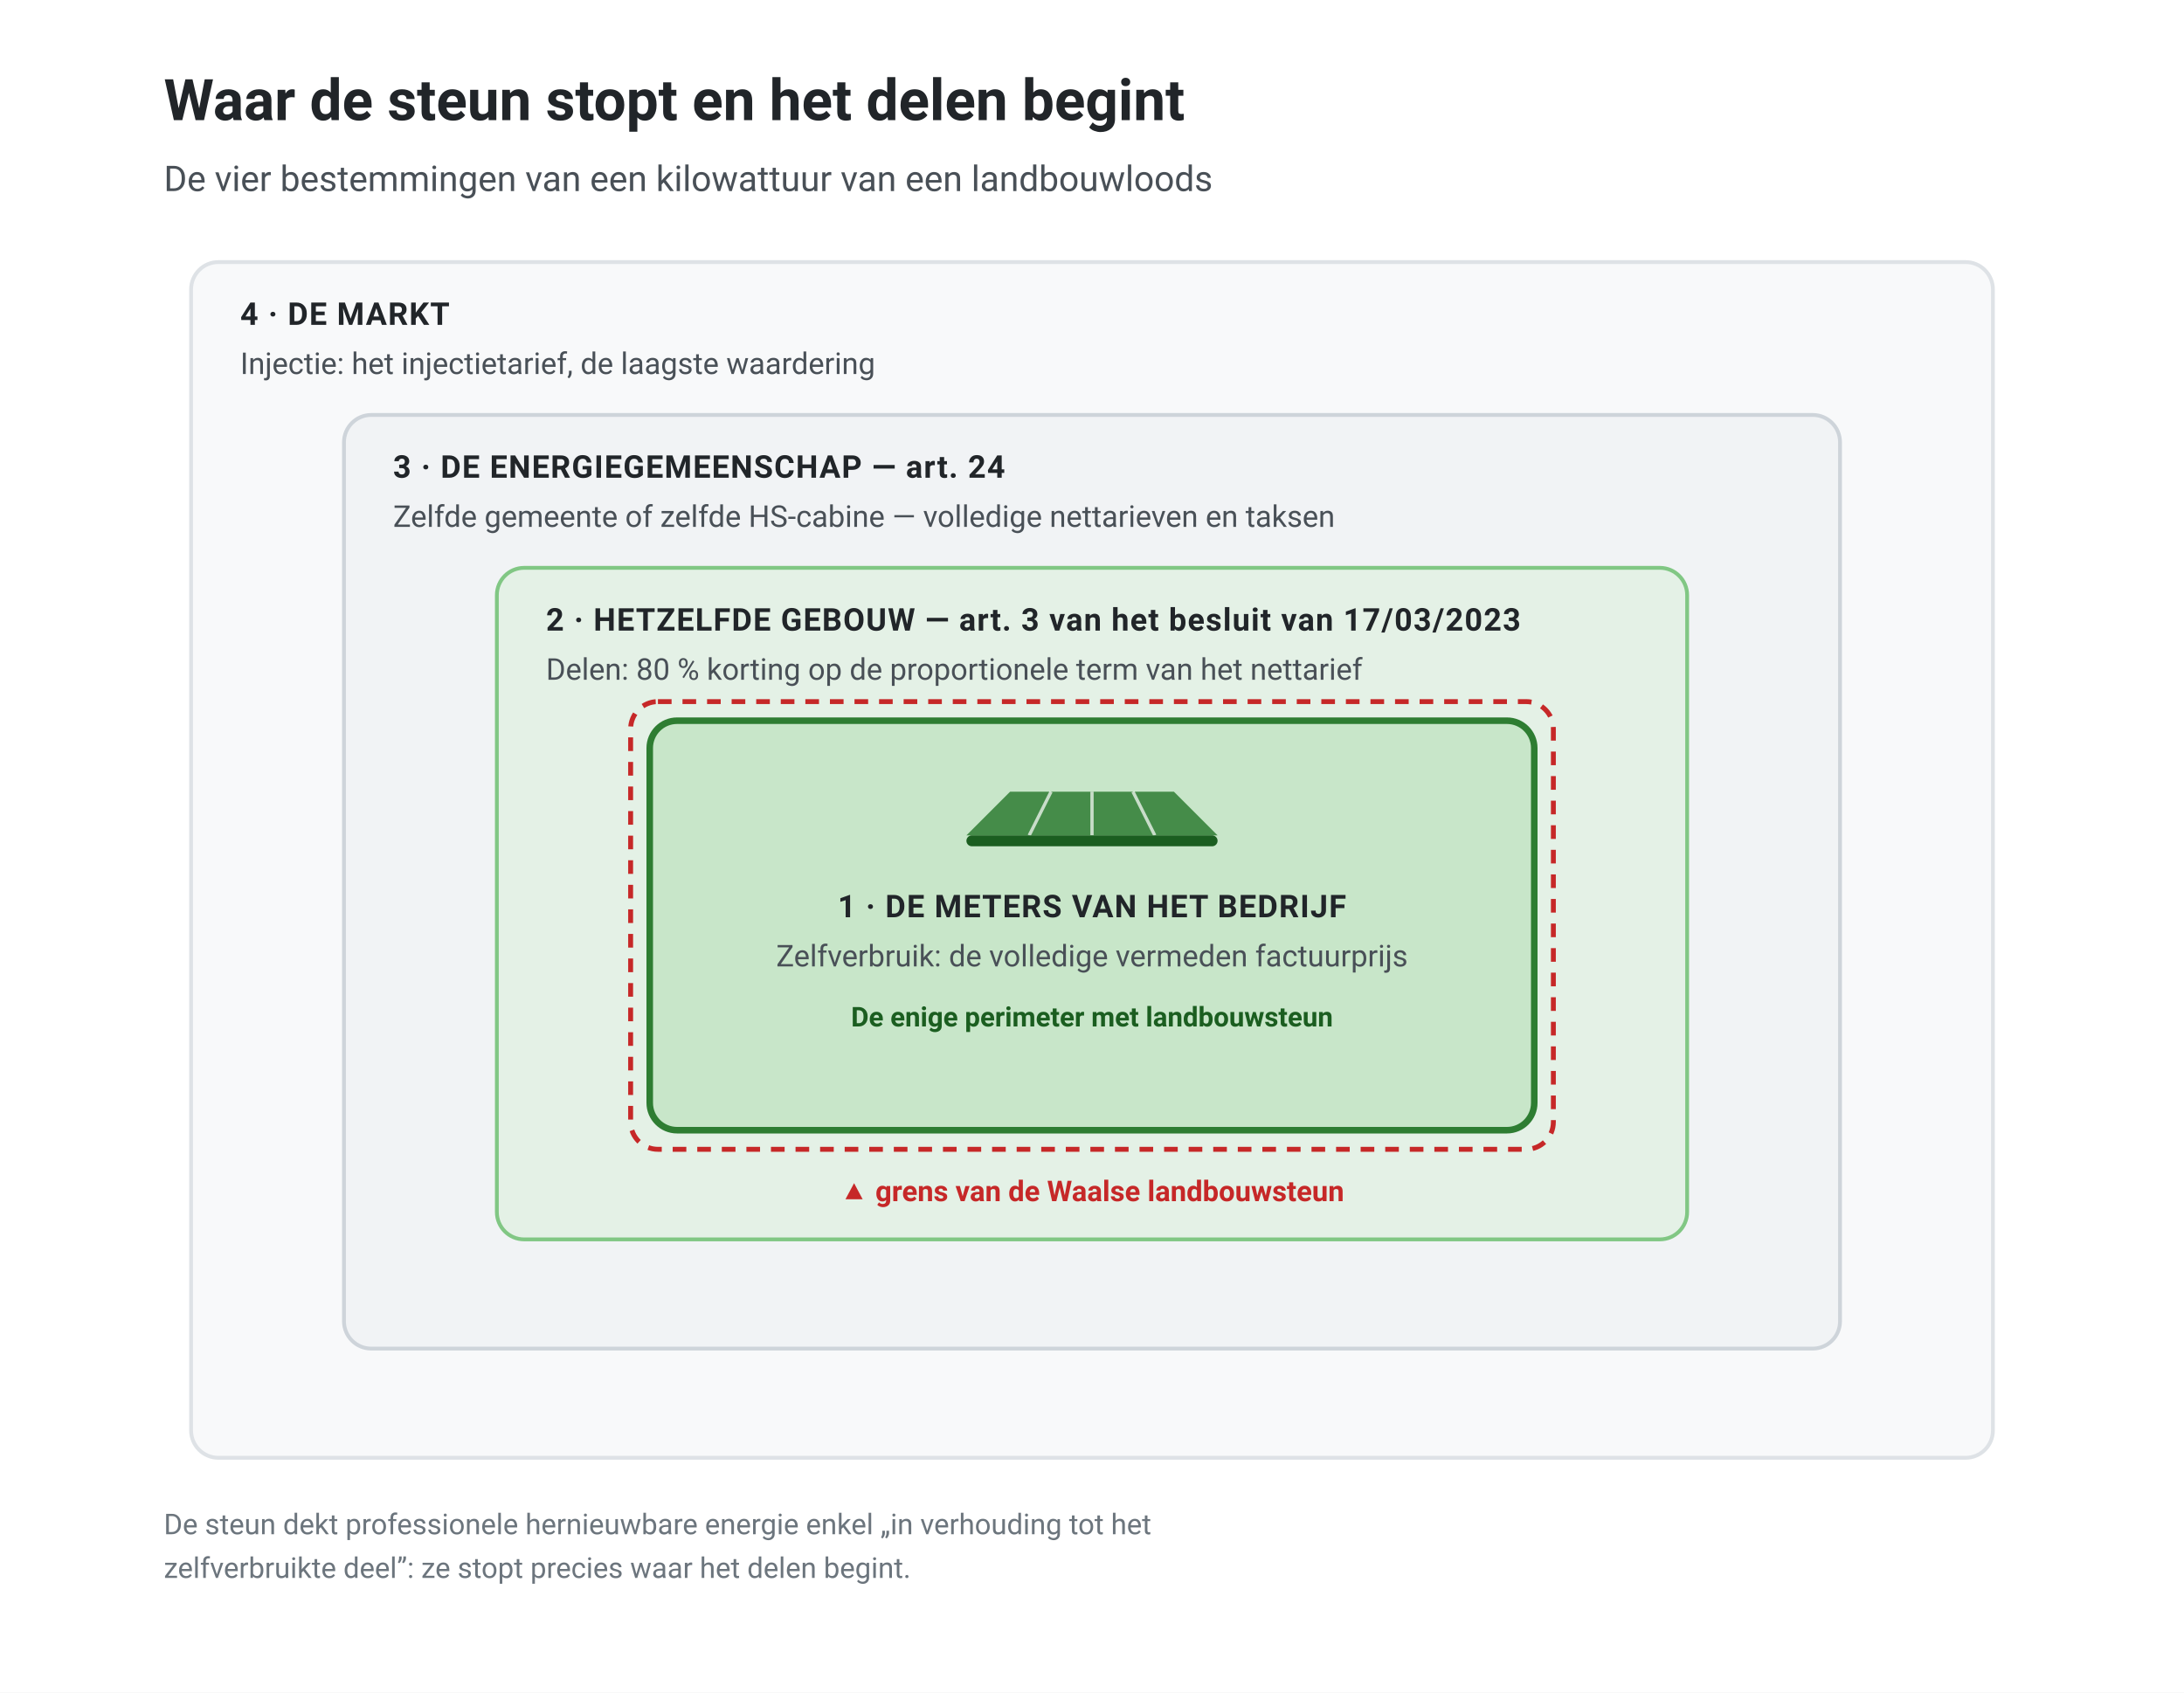
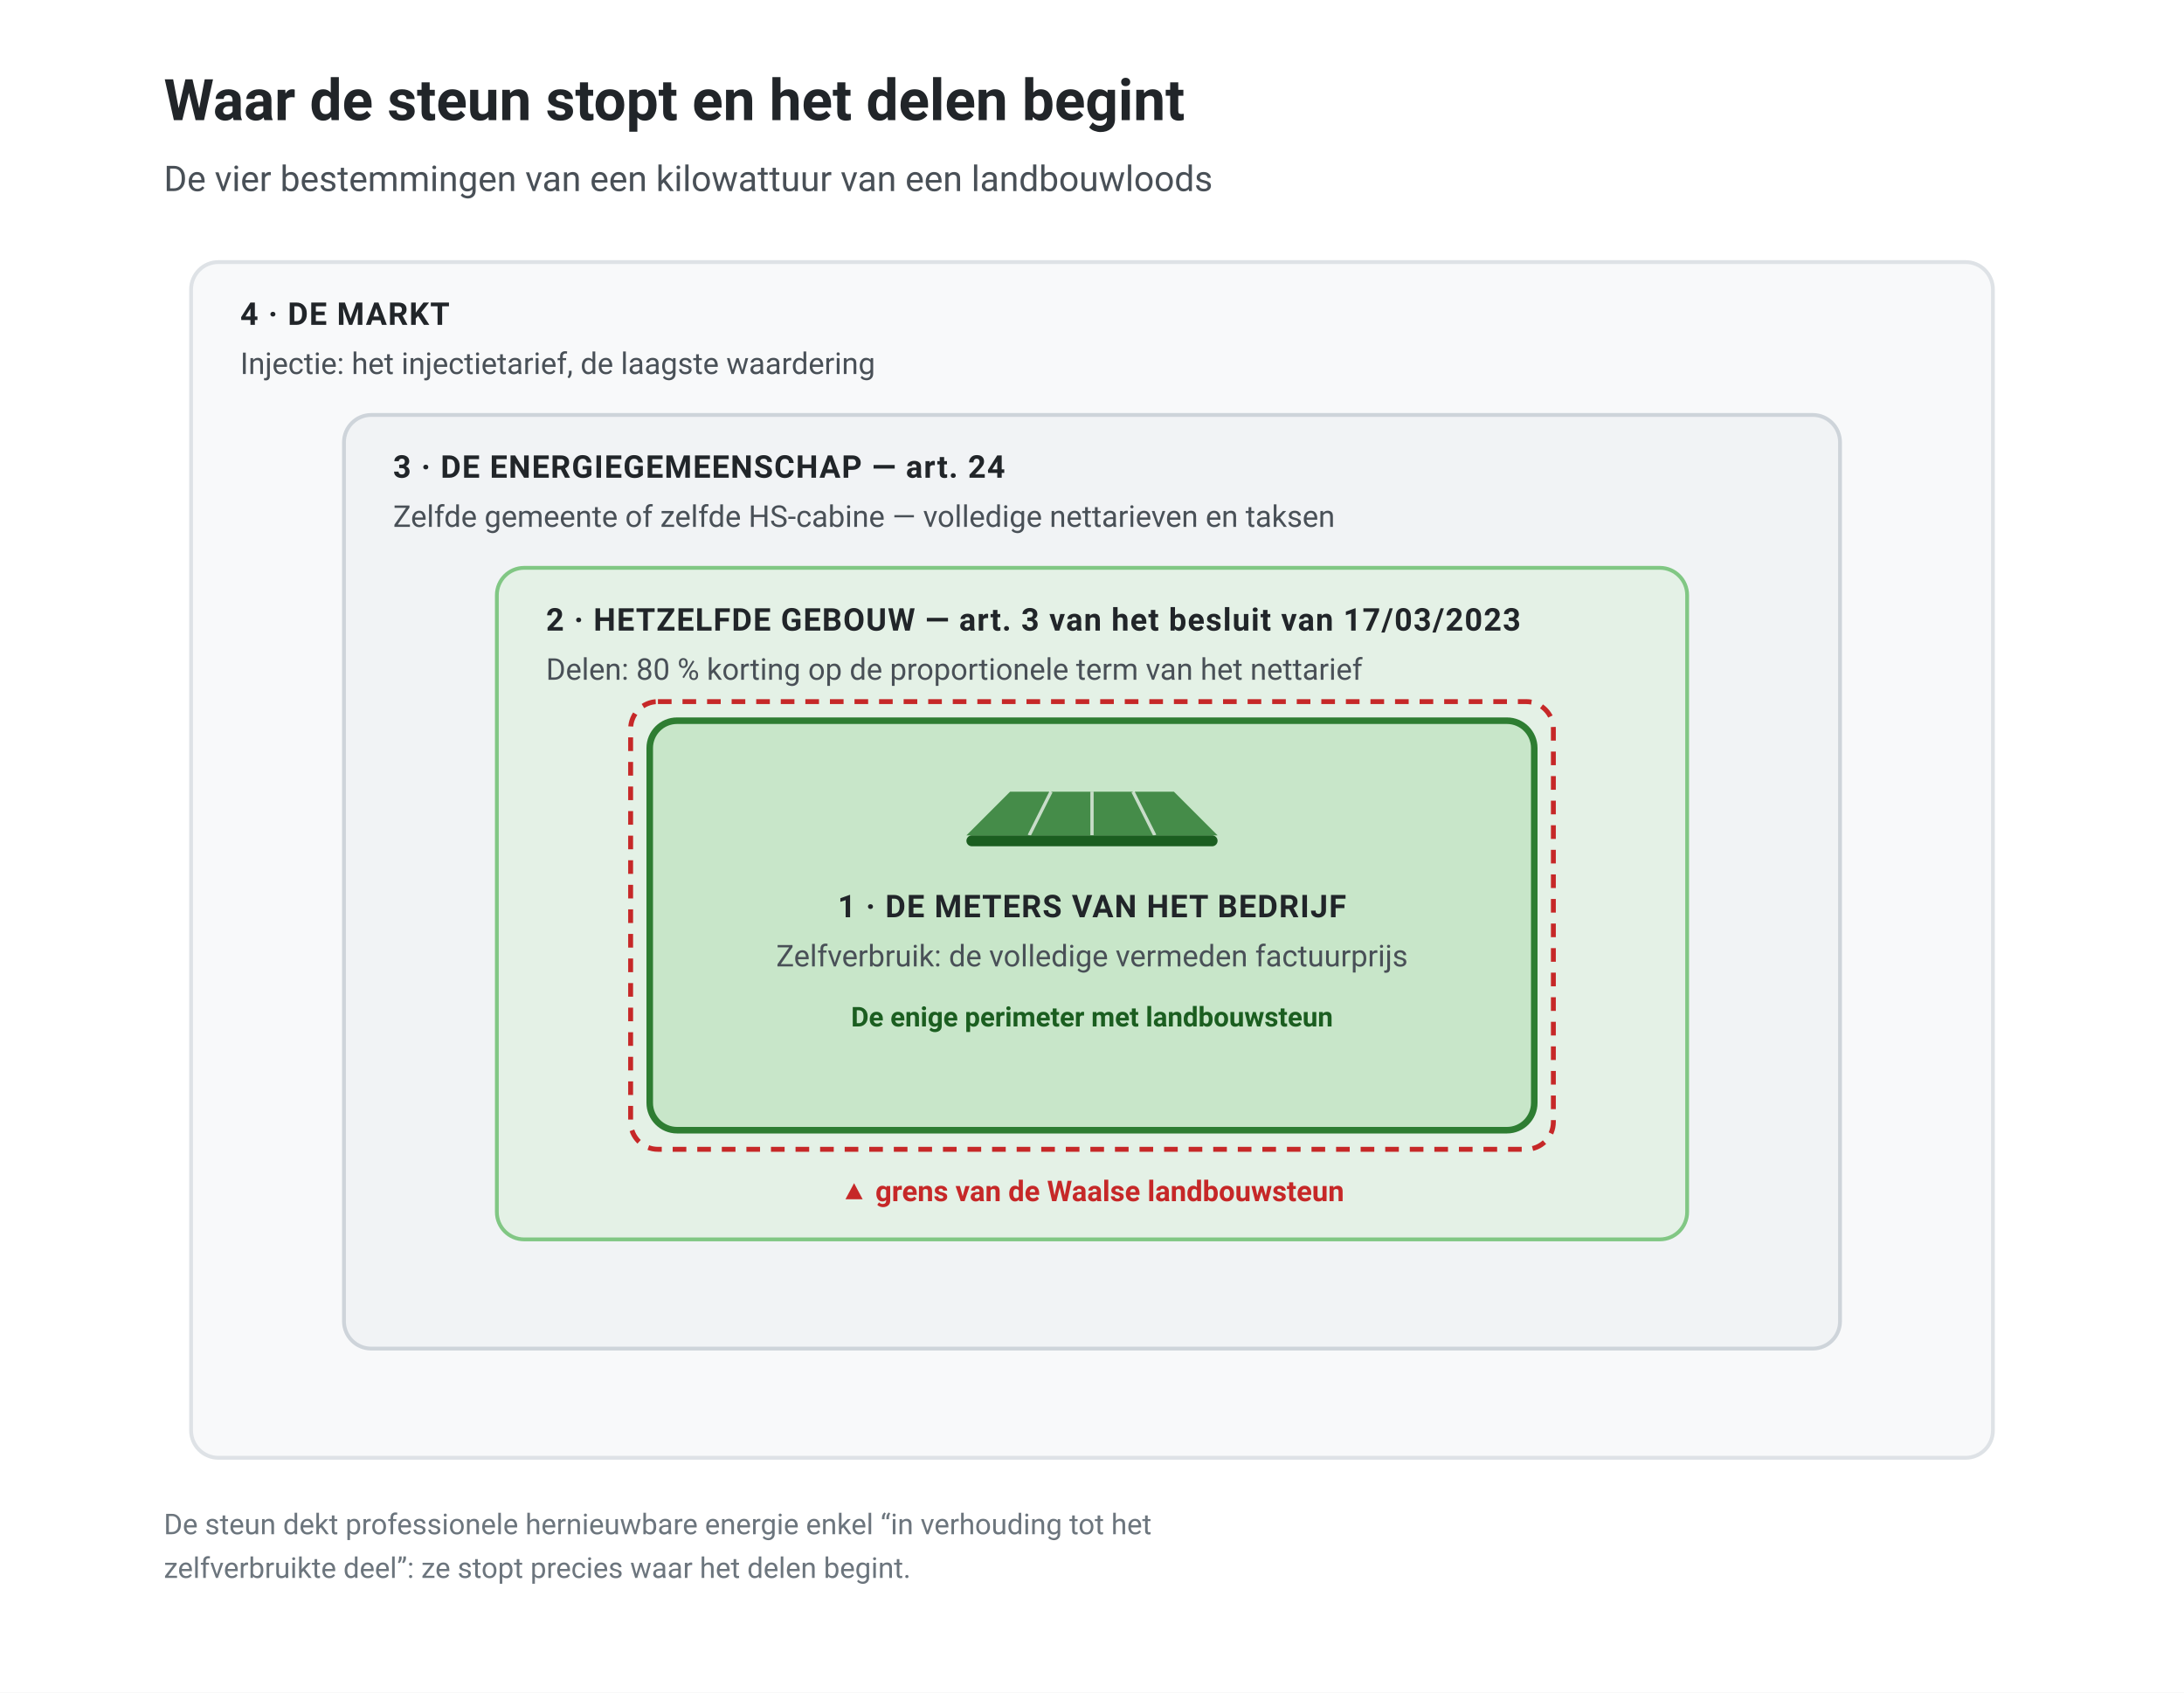
<svg xmlns="http://www.w3.org/2000/svg" viewBox="0 0 800 620" width="800" height="620" role="img" aria-labelledby="t d">
  <rect width="800" height="620" fill="#FFFFFF" />
  <g font-family="system-ui,-apple-system,'Segoe UI',Roboto,Helvetica,Arial,sans-serif">
    <text x="60" y="44" font-size="21" fill="#212529" font-weight="700">Waar de steun stopt en het delen begint</text>
    <text x="60" y="70" font-size="13" fill="#495057">De vier bestemmingen van een kilowattuur van een landbouwloods</text>
    <rect x="70" y="96" width="660" height="438" rx="10" fill="#f8f9fa" stroke="#DEE2E6" stroke-width="1.4" />
    <rect x="126" y="152" width="548" height="342" rx="10" fill="#f1f3f5" stroke="#CED4DA" stroke-width="1.4" />
    <rect x="182" y="208" width="436" height="246" rx="10" fill="#e4f1e6" stroke="#81c784" stroke-width="1.4" />
    <rect x="238" y="264" width="324" height="150" rx="10" fill="#c8e6c9" stroke="#2e7d32" stroke-width="2.4" />
    <text x="88" y="119" font-size="11.5" fill="#212529" font-weight="700" letter-spacing="0.4">4 · DE MARKT</text>
    <text x="88" y="137" font-size="11" fill="#495057">Injectie: het injectietarief, de laagste waardering</text>
    <text x="144" y="175" font-size="11.5" fill="#212529" font-weight="700" letter-spacing="0.4">3 · DE ENERGIEGEMEENSCHAP — art. 24</text>
    <text x="144" y="193" font-size="11" fill="#495057">Zelfde gemeente of zelfde HS-cabine — volledige nettarieven en taksen</text>
    <text x="200" y="231" font-size="11.5" fill="#212529" font-weight="700" letter-spacing="0.4">2 · HETZELFDE GEBOUW — art. 3 van het besluit van 17/03/2023</text>
    <text x="200" y="249" font-size="11" fill="#495057">Delen: 80 % korting op de proportionele term van het nettarief</text>
    <path d="M354.0 306 L370.0 290 L430.0 290 L446.0 306 Z" fill="#2e7d32" opacity="0.85" />
    <line x1="377.0" y1="306" x2="385.0" y2="290" stroke="#FFFFFF" stroke-width="1.2" opacity="0.7" />
    <line x1="400.0" y1="306" x2="400.0" y2="290" stroke="#FFFFFF" stroke-width="1.2" opacity="0.7" />
    <line x1="423.0" y1="306" x2="415.0" y2="290" stroke="#FFFFFF" stroke-width="1.2" opacity="0.7" />
    <rect x="354.0" y="306" width="92" height="4" rx="2" fill="#1b5e20" />
    <text x="400.0" y="336" font-size="11.5" fill="#212529" font-weight="700" letter-spacing="0.4" text-anchor="middle">1 · DE METERS VAN HET BEDRIJF</text>
    <text x="400.0" y="354" font-size="11" fill="#495057" text-anchor="middle">Zelfverbruik: de volledige vermeden factuurprijs</text>
    <text x="400.0" y="376" font-size="10" fill="#1b5e20" font-weight="700" text-anchor="middle">De enige perimeter met landbouwsteun</text>
    <rect x="231" y="257" width="338" height="164" rx="10" fill="none" stroke="#c62828" stroke-width="1.8" stroke-dasharray="5 4" />
    <text x="400.0" y="440" font-size="10.5" fill="#c62828" font-weight="700" text-anchor="middle">▲ grens van de Waalse landbouwsteun</text>
-     <text x="60" y="562" font-size="10.5" fill="#6c757d">De steun dekt professionele hernieuwbare energie enkel „in verhouding tot het</text>
+     <text x="60" y="562" font-size="10.5" fill="#6c757d">De steun dekt professionele hernieuwbare energie enkel “in verhouding tot het</text>
    <text x="60" y="578" font-size="10.5" fill="#6c757d">zelfverbruikte deel”: ze stopt precies waar het delen begint.</text>
  </g>
</svg>
